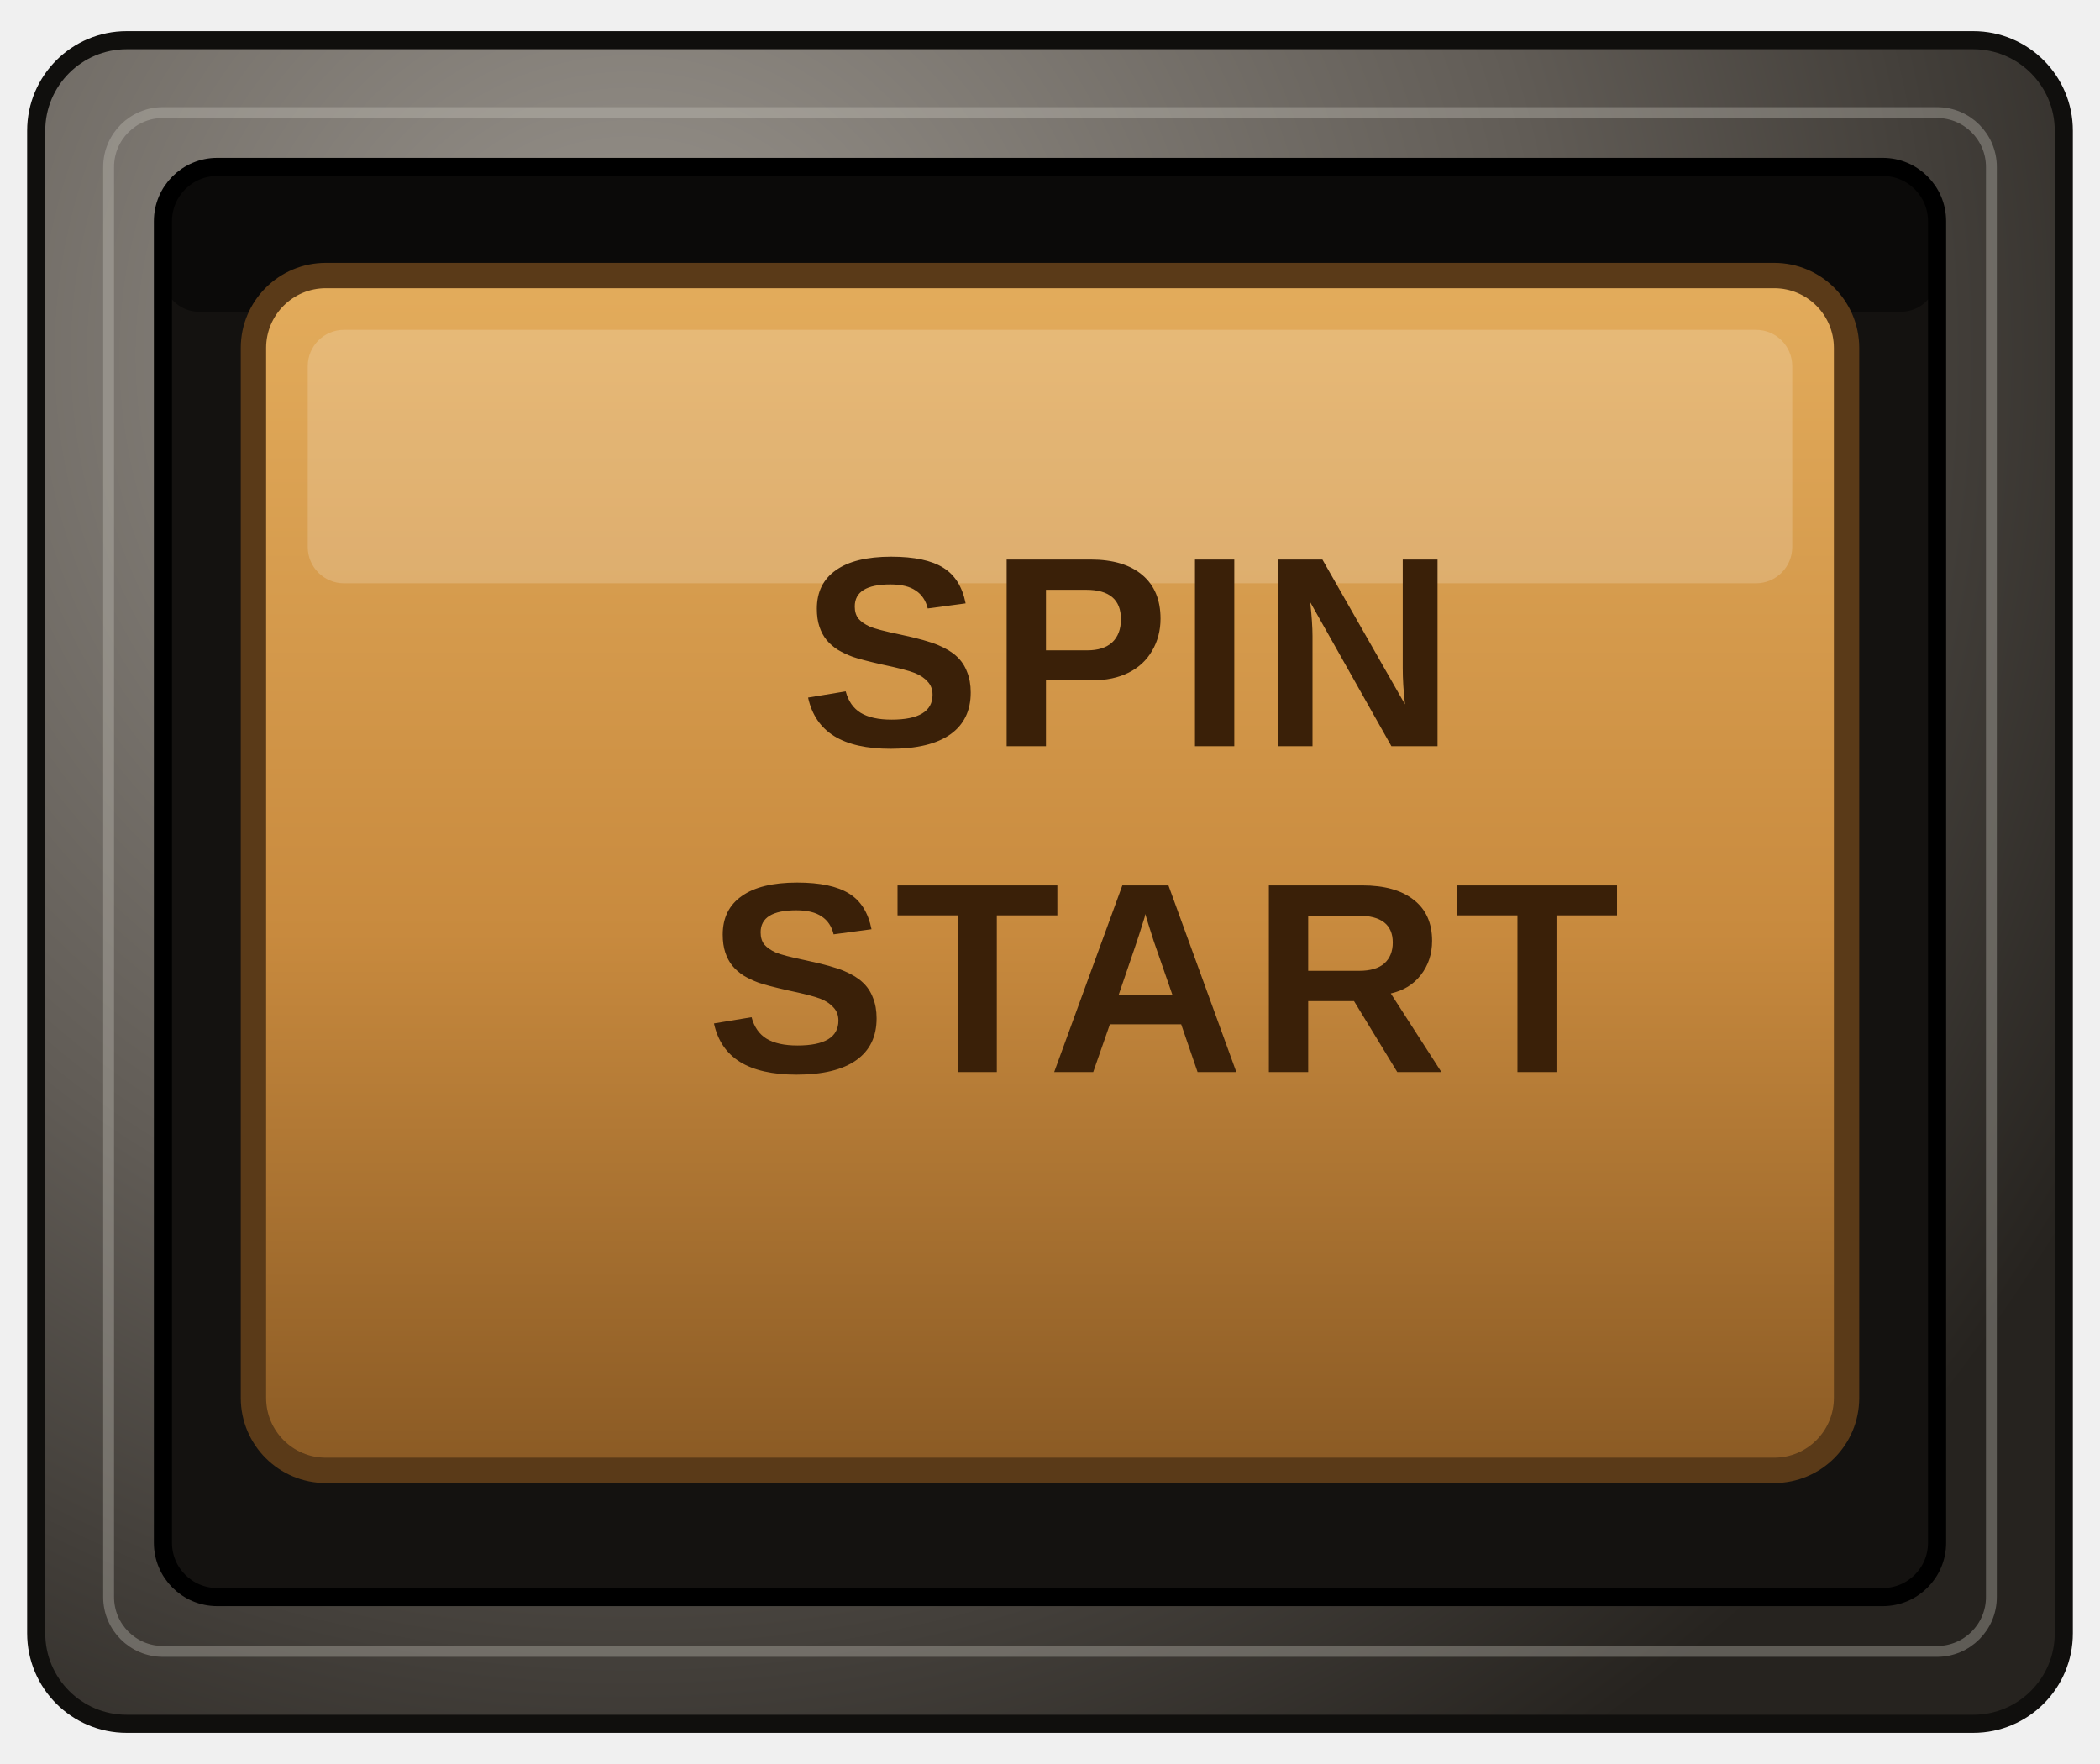
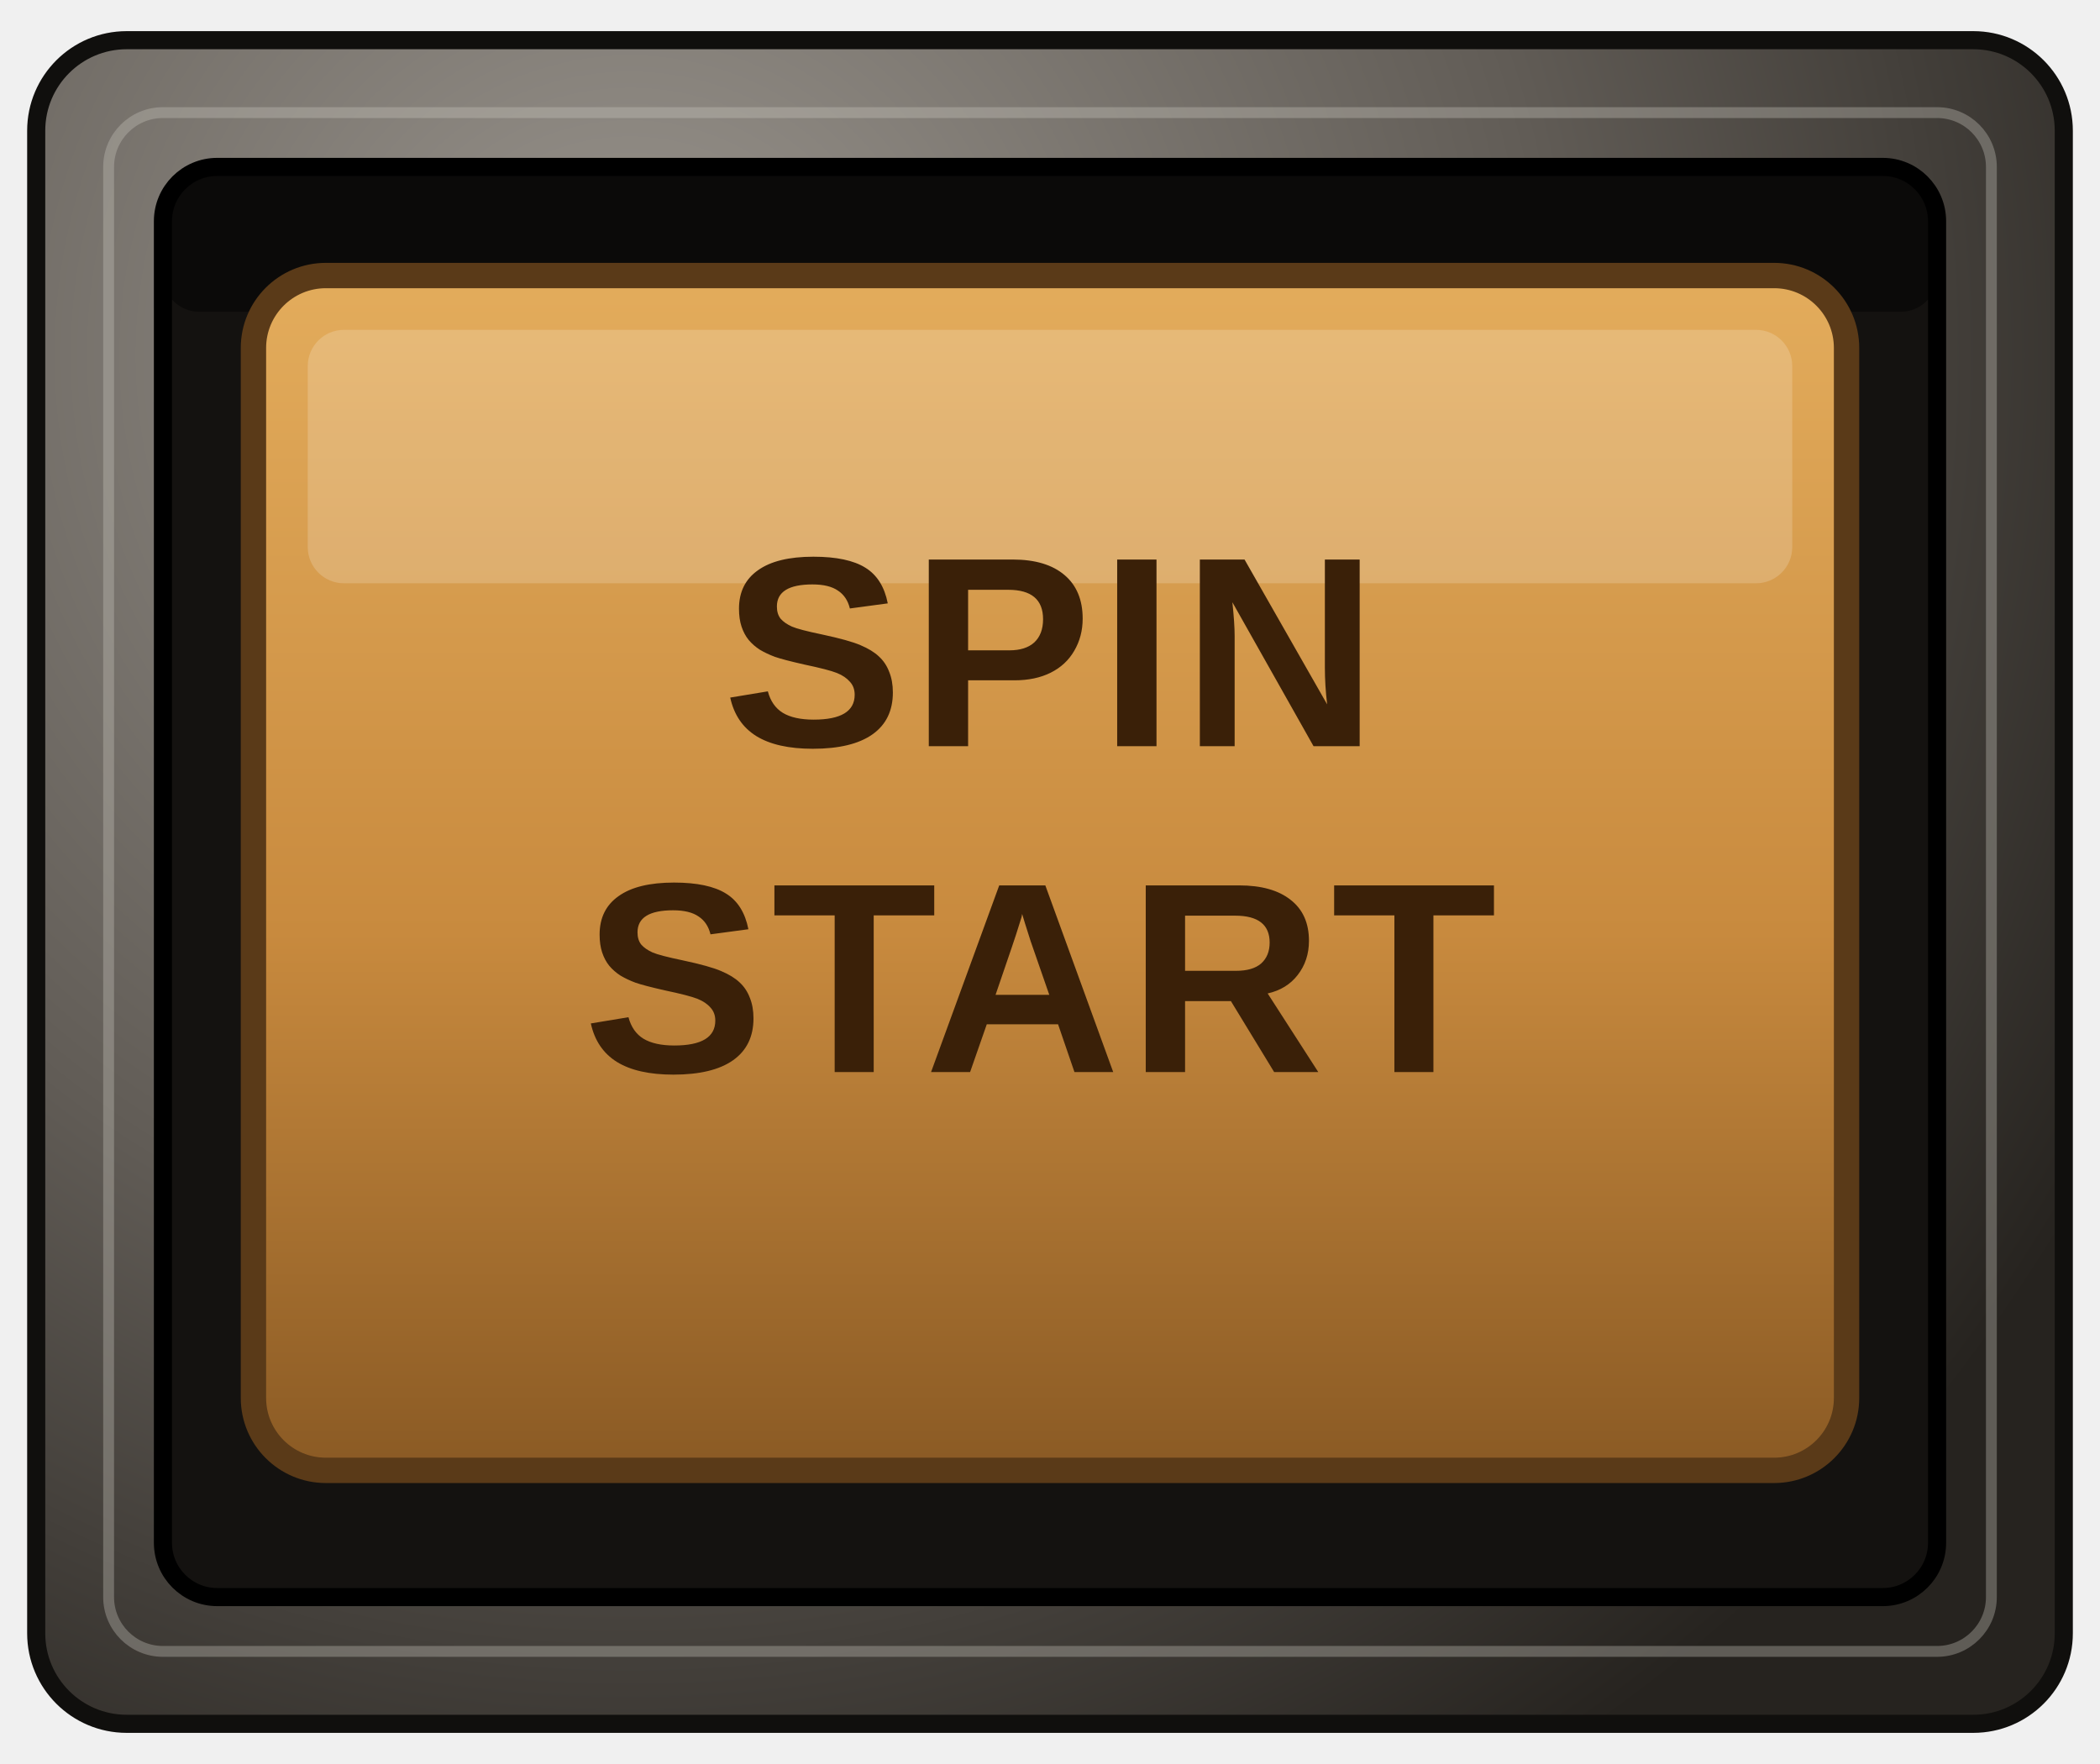
<svg xmlns="http://www.w3.org/2000/svg" width="100" height="84" viewBox="0 0 116 97">
  <defs>
    <radialGradient id="bz" cx="34.8" cy="19.4" r="92.8" gradientUnits="userSpaceOnUse">
      <stop offset="0" stop-color="#9a958e" />
      <stop offset="0.55" stop-color="#615c56" />
      <stop offset="1" stop-color="#26231f" />
    </radialGradient>
    <linearGradient id="cap" x1="58.0" y1="15.0" x2="58.0" y2="81.0" gradientUnits="userSpaceOnUse">
      <stop offset="0" stop-color="#e3ac5c" />
      <stop offset="0.55" stop-color="#c88a3e" />
      <stop offset="1" stop-color="#8a5a24" />
    </linearGradient>
  </defs>
  <rect x="2" y="2" width="112" height="93" rx="5" fill="url(#bz)" stroke="#100f0d" stroke-width="1" />
  <rect x="6" y="6" width="104" height="85" rx="3" fill="none" stroke="#c9c5be" stroke-width="0.6" opacity="0.35" />
  <rect x="9" y="9" width="98" height="79" rx="3" fill="#141210" stroke="#000000" stroke-width="1" />
  <rect x="9" y="9" width="98" height="8" rx="2" fill="#000000" opacity="0.45" />
  <rect x="14" y="15" width="88" height="66" rx="4" fill="url(#cap)" stroke="#5a3a18" stroke-width="1.4" />
  <rect x="17" y="18" width="82" height="14" rx="2" fill="#ffffff" opacity="0.18" />
  <g transform="matrix(1 0 0 1 0 -10)">
-     <text x="44.2" y="51" font-size="15" font-weight="700" letter-spacing="0.4" fill="#3a2008" font-family="Arial Narrow, Arial, sans-serif">SPIN</text>
-     <text x="39.0" y="69" font-size="15" font-weight="700" letter-spacing="0.4" fill="#3a2008" font-family="Arial Narrow, Arial, sans-serif">START</text>
+     <text x="39.9" y="51" font-size="15" font-weight="700" letter-spacing="0.4" fill="#3a2008" font-family="Arial, sans-serif">SPIN</text>
+     <text x="32.2" y="69" font-size="15" font-weight="700" letter-spacing="0.4" fill="#3a2008" font-family="Arial, sans-serif">START</text>
  </g>
</svg>
